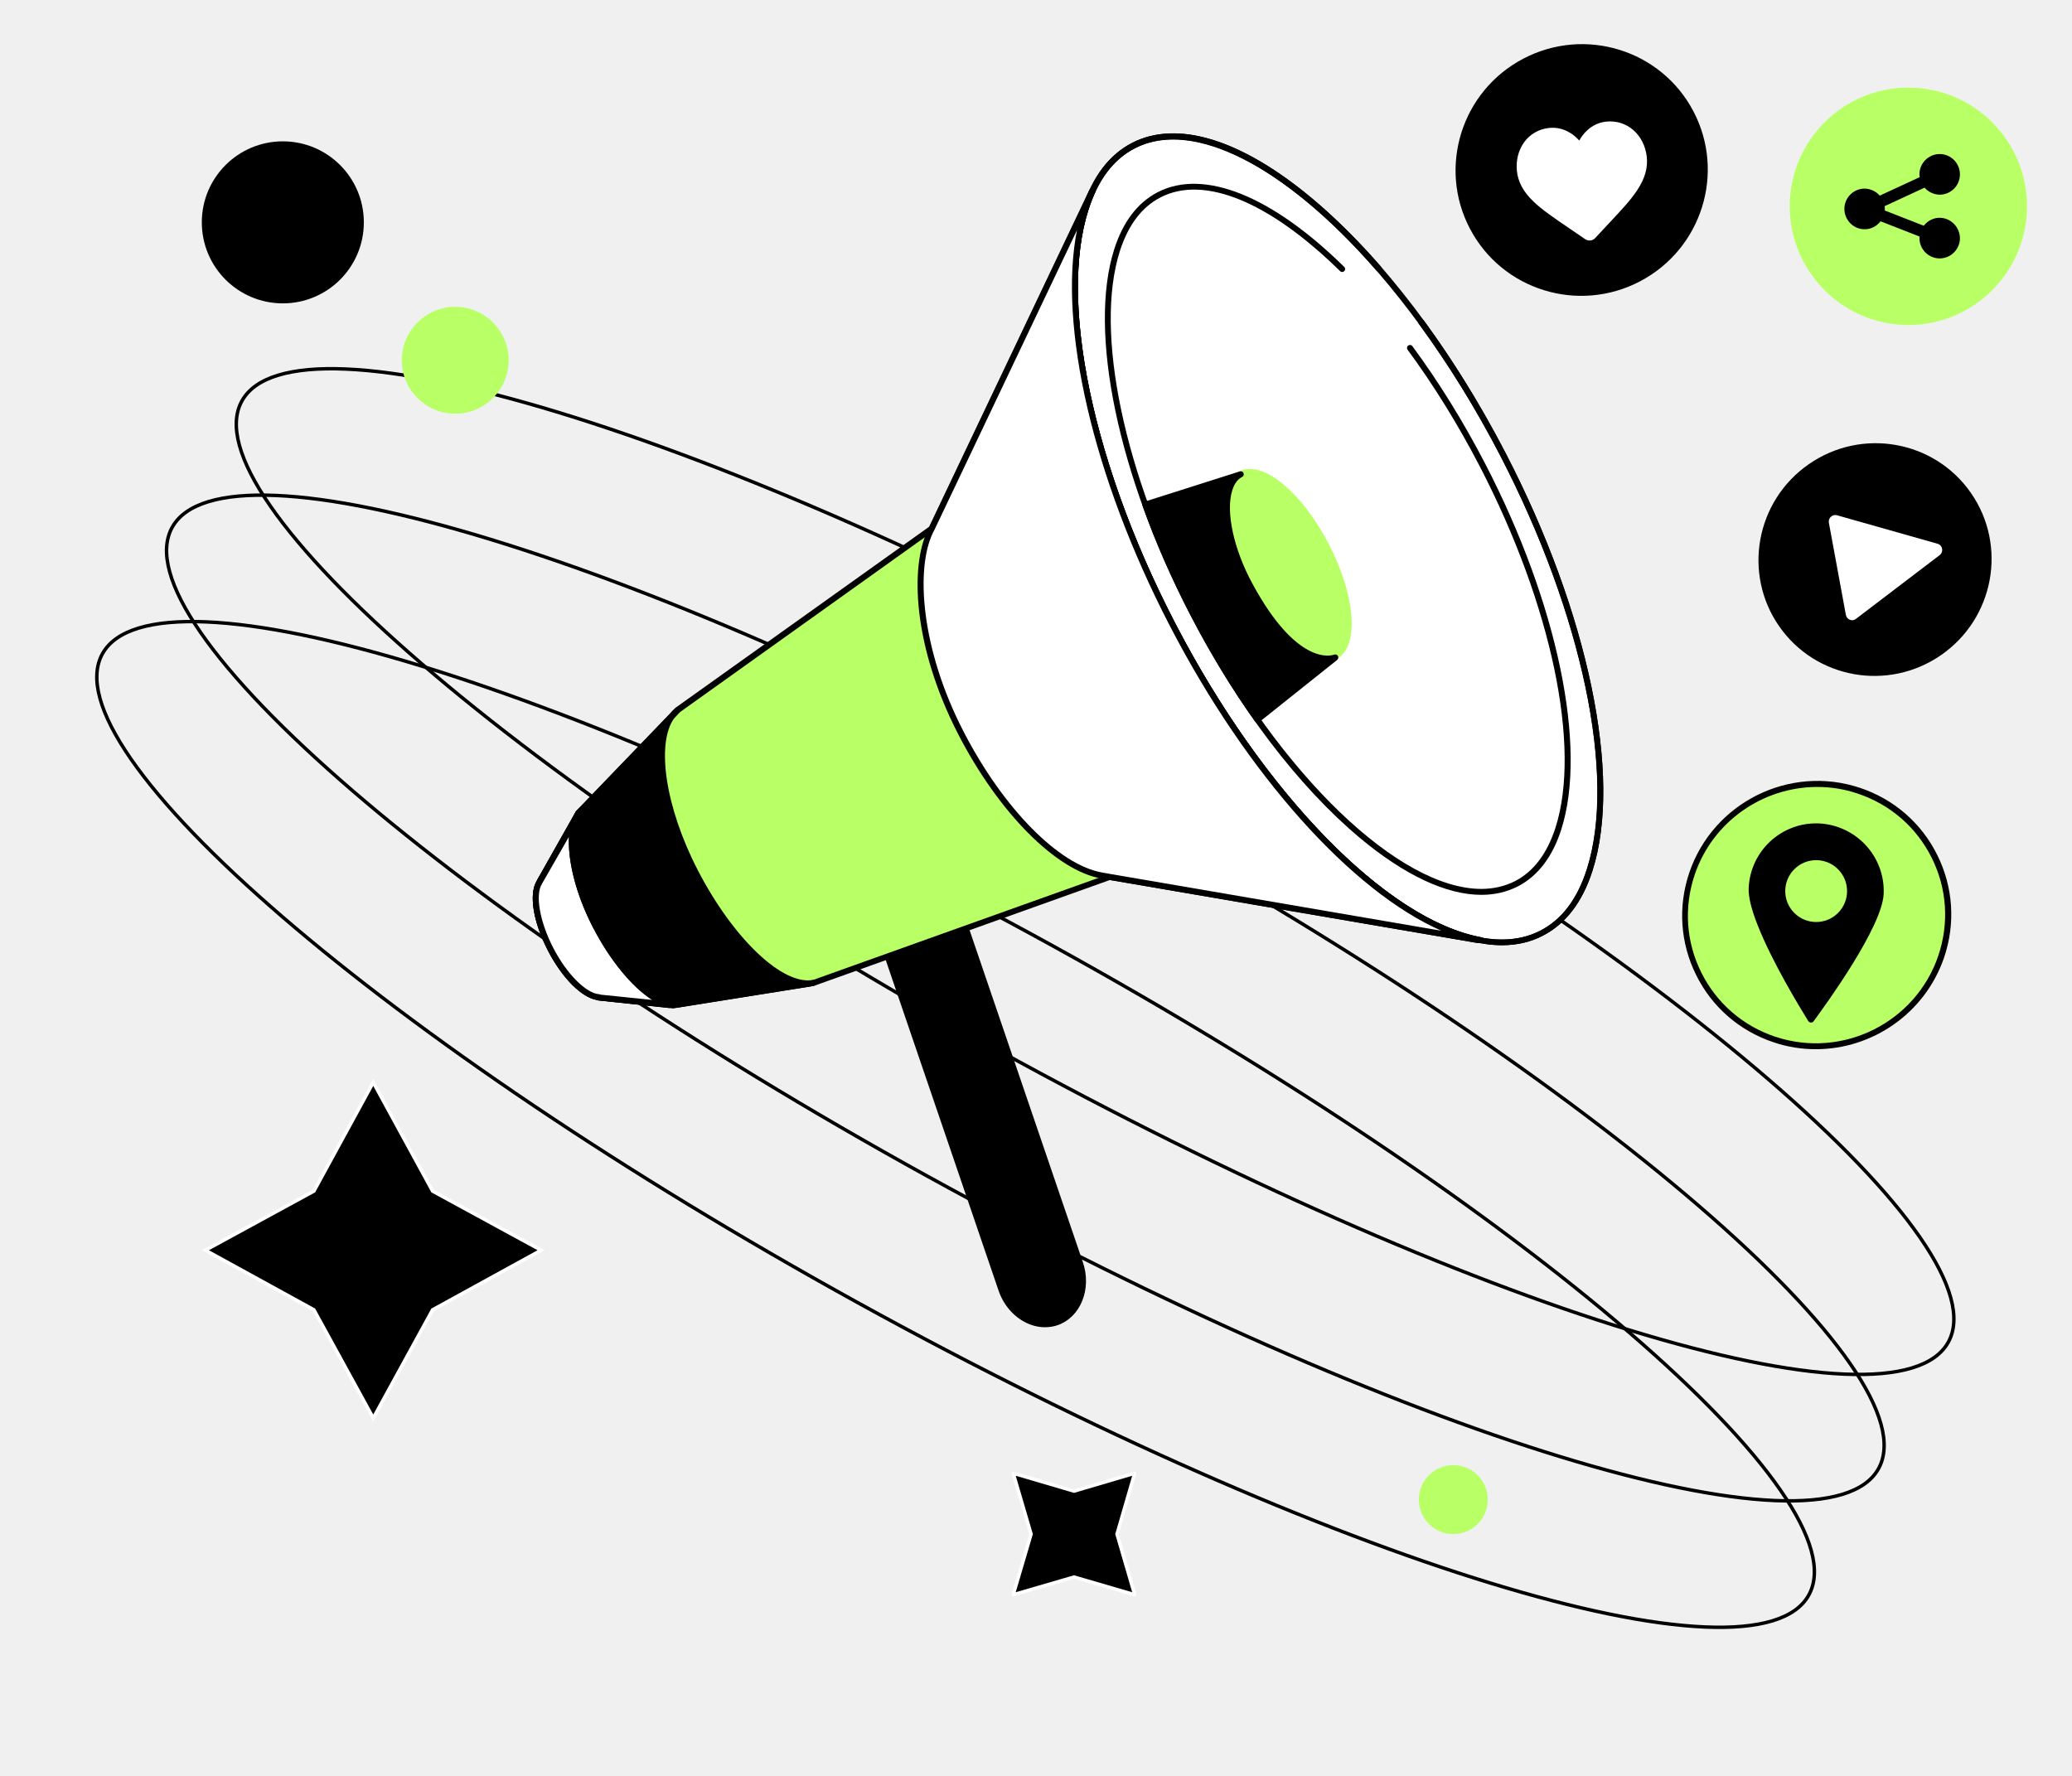
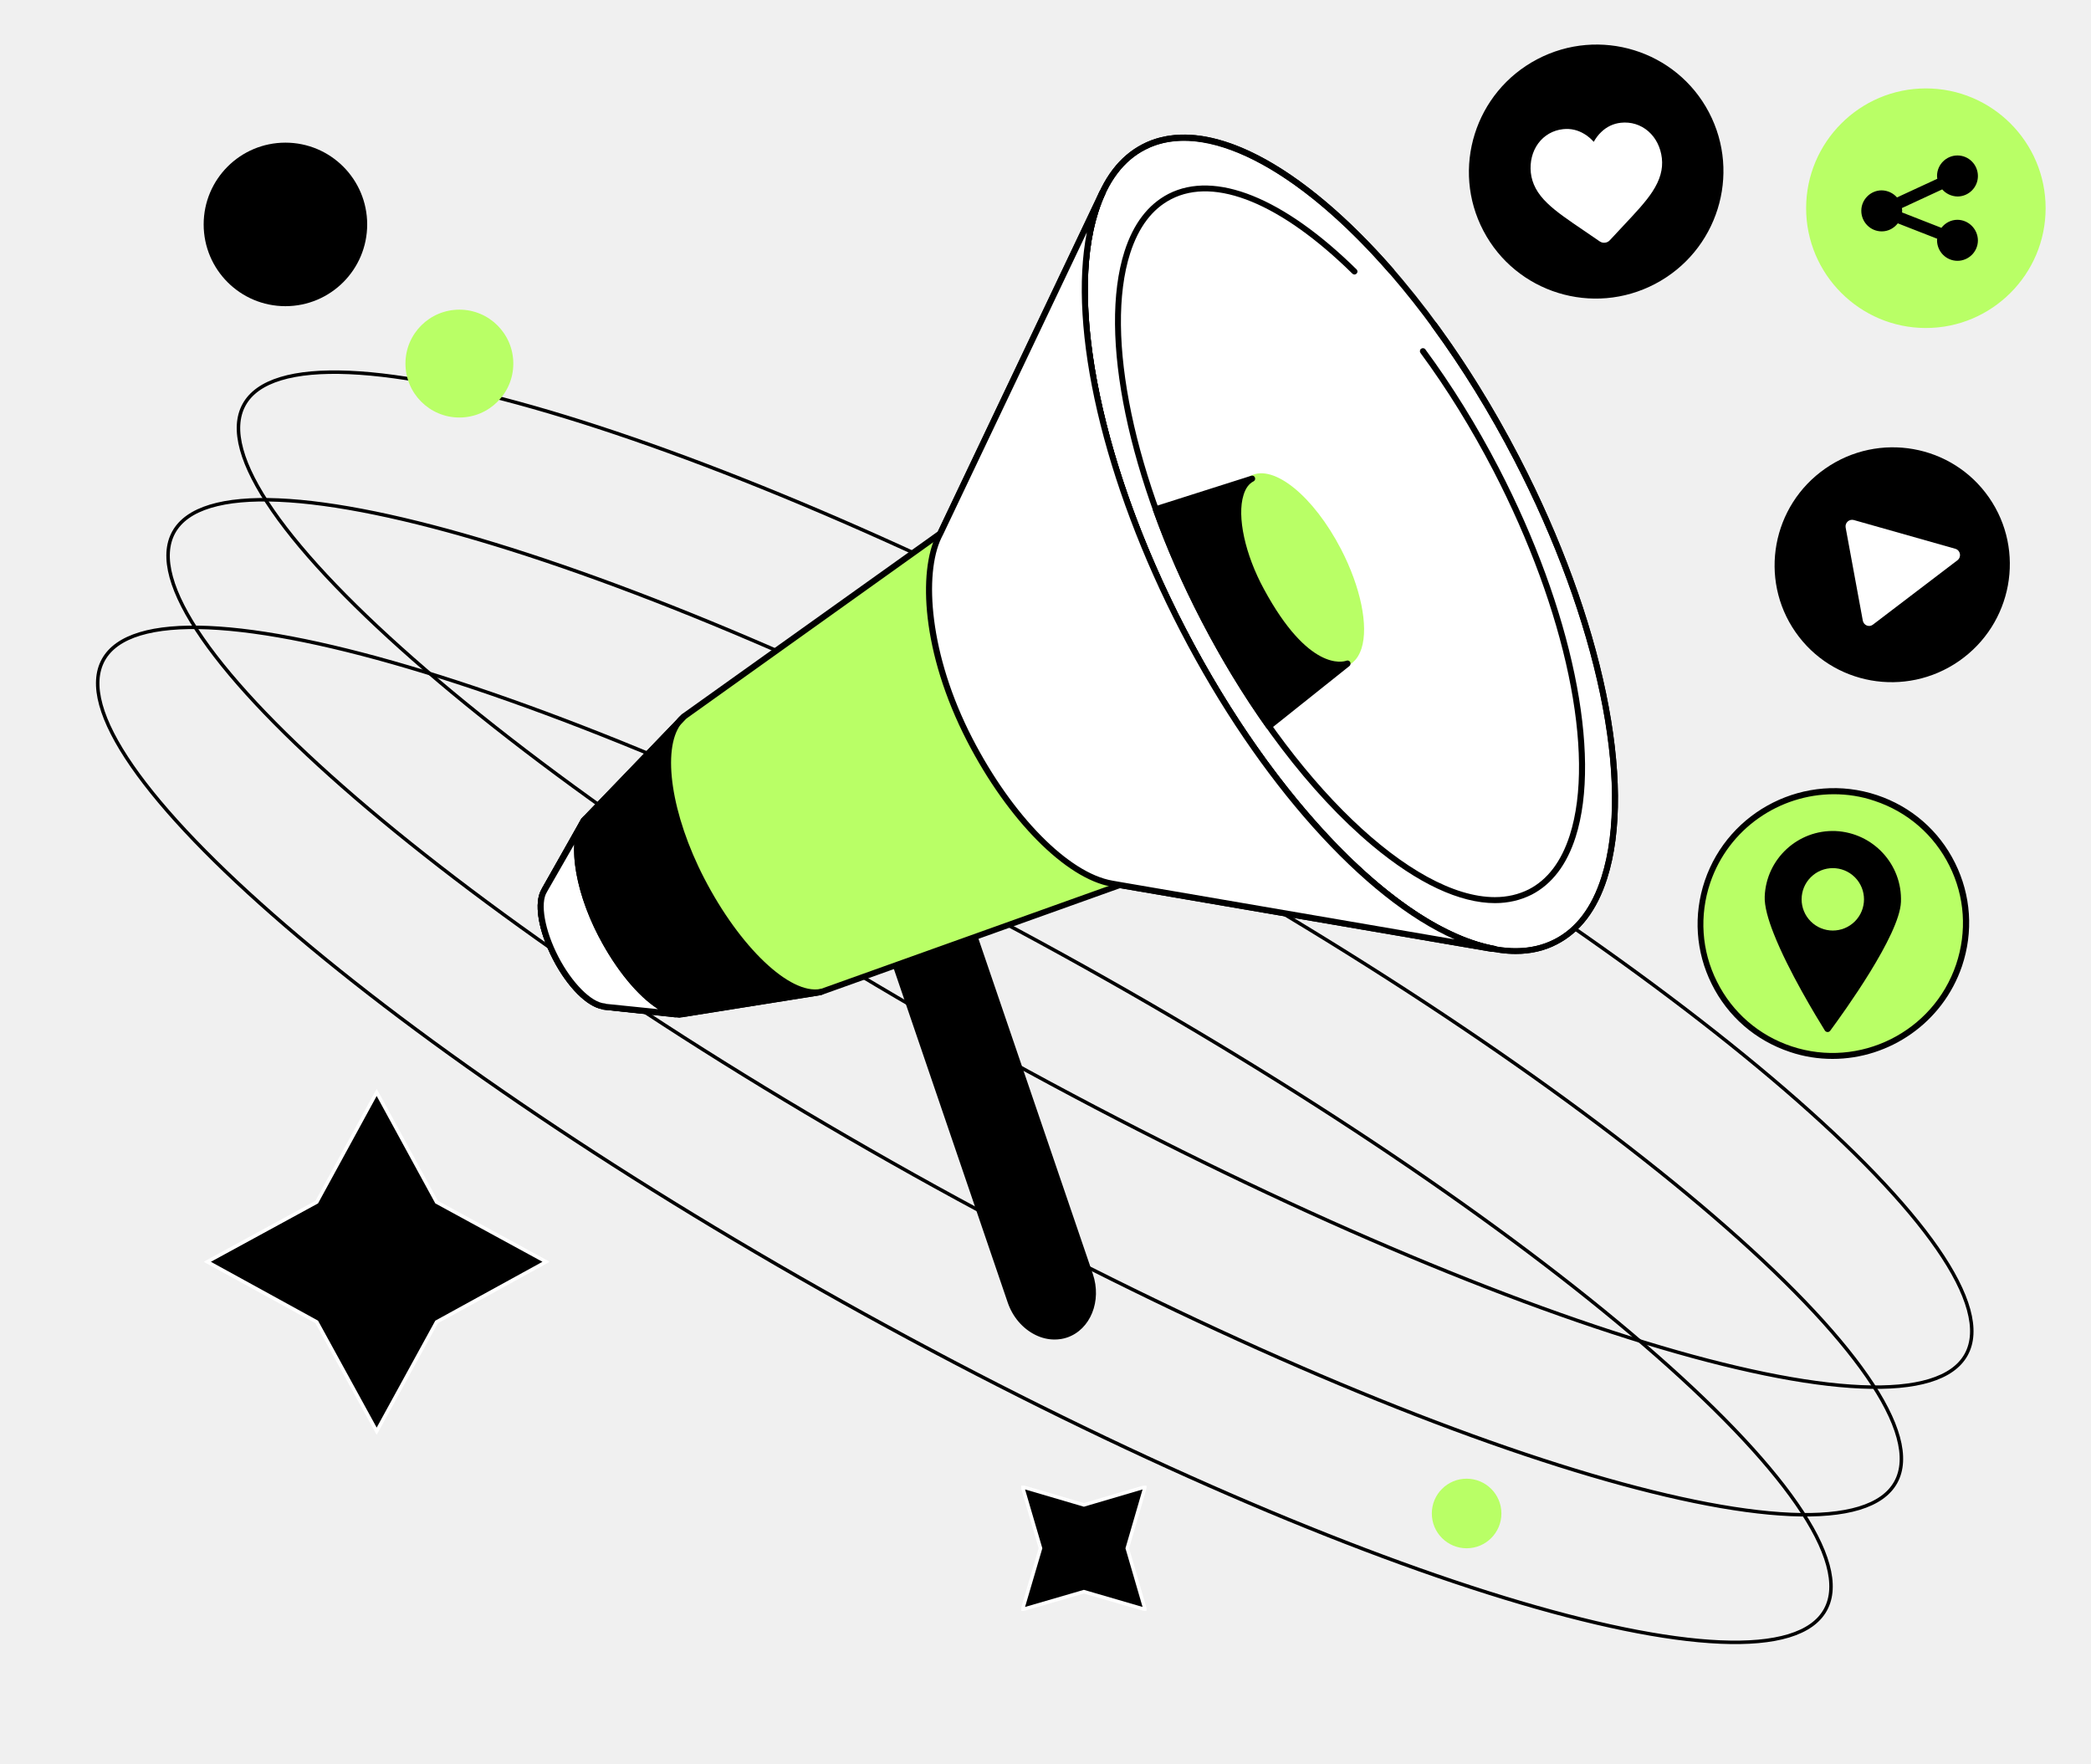
- <svg xmlns="http://www.w3.org/2000/svg" width="601" height="515" viewBox="0 0 601 515" fill="none">
-   <g clip-path="url(#clip0_332_1228)">
-     <path d="M311.536 432.535L329.137 427.349L324.001 445L329.137 462.601L311.536 457.465L293.885 462.601L299.07 445L293.885 427.349L311.536 432.535Z" fill="black" stroke="white" stroke-miterlimit="10" />
+ <svg xmlns="http://www.w3.org/2000/svg" width="601" height="507" viewBox="0 0 601 507" fill="none">
+   <g id="front-page-illustration 1">
+     <g id="small-diamond">
+       <mask id="mask0_1_28" style="mask-type:luminance" maskUnits="userSpaceOnUse" x="293" y="427" width="37" height="36">
+         <g id="clip0_332_1228">
+           <path id="Vector" d="M329.537 427H293.537V463H329.537V427Z" fill="white" />
+         </g>
+       </mask>
+       <g mask="url(#mask0_1_28)">
+         <g id="Group">
+           <path id="Vector_2" d="M311.536 432.535L329.137 427.349L324.001 445L329.137 462.601L311.536 457.465L293.885 462.601L299.07 445L293.885 427.349L311.536 432.535Z" fill="black" stroke="white" stroke-miterlimit="10" />
+         </g>
+       </g>
+     </g>
+     <g id="big-diamond">
+       <mask id="mask1_1_28" style="mask-type:luminance" maskUnits="userSpaceOnUse" x="58" y="313" width="100" height="100">
+         <g id="clip1_332_1228">
+           <path id="Vector_3" d="M157.994 362.728L108.266 313L58.538 362.728L108.266 412.456L157.994 362.728Z" fill="white" />
+         </g>
+       </mask>
+       <g mask="url(#mask1_1_28)">
+         <g id="Group_2">
+           <path id="Vector_4" d="M125.484 345.509L156.96 362.659L125.484 379.947L108.266 411.354L91.047 379.947L59.571 362.659L91.047 345.509L108.266 313.964L125.484 345.509Z" fill="black" stroke="white" stroke-miterlimit="10" />
+         </g>
+       </g>
+     </g>
+     <g id="rings">
+       <path id="Vector_5" d="M565.117 389.333C563.218 392.777 559.679 395.268 554.584 396.813C549.486 398.359 542.874 398.943 534.913 398.6C518.992 397.913 497.791 393.524 472.776 385.868C422.756 370.558 357.594 342.216 289.155 304.465C220.715 266.715 161.982 226.717 122.349 192.575C102.53 175.501 87.508 159.909 78.434 146.81C73.897 140.259 70.864 134.355 69.452 129.218C68.04 124.084 68.26 119.762 70.16 116.319C72.059 112.875 75.598 110.384 80.693 108.839C85.791 107.293 92.403 106.709 100.364 107.052C116.285 107.739 137.486 112.128 162.501 119.784C212.521 135.094 277.683 163.436 346.122 201.187C414.562 238.937 473.295 278.934 512.928 313.077C532.747 330.15 547.769 345.742 556.843 358.842C561.38 365.393 564.414 371.297 565.825 376.434C567.237 381.568 567.017 385.889 565.117 389.333Z" stroke="black" />
+       <path id="Vector_6" d="M544.887 426.007C542.987 429.451 539.449 431.942 534.354 433.487C529.256 435.033 522.644 435.617 514.683 435.273C498.762 434.587 477.56 430.198 452.546 422.542C402.526 407.232 337.364 378.89 268.924 341.139C200.485 303.388 141.752 263.391 102.119 229.249C82.299 212.175 67.277 196.583 58.204 183.483C53.666 176.933 50.633 171.029 49.221 165.892C47.81 160.758 48.03 156.436 49.929 152.992C51.829 149.549 55.367 147.057 60.462 145.512C65.56 143.967 72.172 143.383 80.134 143.726C96.054 144.413 117.256 148.802 142.27 156.458C192.291 171.767 257.452 200.11 325.892 237.86C394.331 275.611 453.064 315.608 492.697 349.75C512.517 366.824 527.539 382.416 536.612 395.516C541.15 402.067 544.183 407.971 545.595 413.107C547.006 418.241 546.786 422.563 544.887 426.007Z" stroke="black" />
+       <path id="Vector_7" d="M524.658 462.681C522.759 466.125 519.22 468.616 514.125 470.161C509.027 471.707 502.415 472.291 494.454 471.948C478.533 471.261 457.332 466.872 432.317 459.216C382.297 443.906 317.135 415.564 248.696 377.813C180.256 340.063 121.523 300.066 81.891 265.923C62.071 248.85 47.049 233.258 37.975 220.158C33.438 213.607 30.404 207.703 28.993 202.566C27.581 197.432 27.801 193.111 29.701 189.667C31.6 186.223 35.139 183.732 40.234 182.187C45.332 180.641 51.944 180.057 59.905 180.4C75.826 181.087 97.027 185.476 122.042 193.132C172.062 208.442 237.224 236.784 305.663 274.535C374.103 312.285 432.836 352.283 472.469 386.425C492.288 403.499 507.31 419.091 516.384 432.19C520.921 438.741 523.955 444.645 525.366 449.782C526.778 454.916 526.558 459.237 524.658 462.681Z" stroke="black" />
+     </g>
+     <path id="big-green-ball" d="M132.037 120C140.597 120 147.537 113.06 147.537 104.5C147.537 95.94 140.597 89 132.037 89C123.477 89 116.537 95.94 116.537 104.5C116.537 113.06 123.477 120 132.037 120Z" fill="#B9FF66" />
+     <path id="small-green-ball" d="M421.537 445C427.06 445 431.537 440.523 431.537 435C431.537 429.477 427.06 425 421.537 425C416.014 425 411.537 429.477 411.537 435C411.537 440.523 416.014 445 421.537 445Z" fill="#B9FF66" />
+     <path id="black-ball" d="M82.037 88C95.016 88 105.537 77.479 105.537 64.5C105.537 51.521 95.016 41 82.037 41C69.058 41 58.537 51.521 58.537 64.5C58.537 77.479 69.058 88 82.037 88Z" fill="black" />
+     <g id="megaphone">
+       <path id="Vector_8" d="M306.509 383.59C300.205 385.744 293.001 381.475 290.495 374.071L251.496 259.81L274.284 252.015L313.322 366.433C315.828 373.758 312.774 381.436 306.509 383.59Z" fill="black" />
+       <path id="Vector_9" d="M303.102 385C301.262 385 299.383 384.569 297.581 383.668C293.94 381.866 291.042 378.498 289.633 374.345L250.634 260.084C250.478 259.653 250.713 259.144 251.182 258.987L273.971 251.192C274.206 251.113 274.441 251.113 274.636 251.231C274.832 251.348 274.989 251.505 275.067 251.74L314.105 366.159C316.728 373.914 313.439 382.101 306.744 384.412C305.608 384.804 304.355 385 303.102 385ZM252.592 260.358L291.317 373.797C292.57 377.518 295.154 380.574 298.364 382.14C300.949 383.394 303.729 383.629 306.235 382.767C312.03 380.769 314.849 373.562 312.5 366.707L273.736 253.111L252.592 260.358Z" fill="black" />
+       <path id="Vector_10" d="M270.251 153.382L196.521 205.988L167.821 235.798L156.544 255.736L156.505 255.892C154.273 259.339 155.565 267.291 159.755 275.399C163.866 283.39 169.661 288.953 173.733 289.266L173.616 289.344L195.268 291.695L235.794 285.231L321.818 254.443L428.751 272.775L429.495 272.814C402.635 267.8 366.377 231.88 340.025 181.076C313.713 130.31 305.334 80.132 316.885 55.376H316.845L270.838 152.128L270.251 153.382Z" fill="#B9FF66" />
+       <path id="Vector_11" d="M447.266 270.603C473.694 256.873 468.583 194.629 435.852 131.577C403.121 68.525 355.163 28.541 328.736 42.271C302.308 56.001 307.419 118.245 340.15 181.297C372.881 244.349 420.839 284.333 447.266 270.603Z" fill="white" />
+       <path id="Vector_12" d="M435.643 274.185C424.131 274.185 410.27 267.761 395.352 255.266C375.031 238.266 355.101 212.06 339.243 181.428C315.241 135.05 305.334 87.496 314.027 60.273C316.924 51.185 321.78 44.839 328.397 41.431C341.553 34.694 360.073 40.413 380.591 57.57C400.912 74.57 420.842 100.775 436.7 131.407C460.742 177.786 470.648 225.339 461.916 252.563C459.019 261.651 454.163 267.996 447.546 271.404C443.983 273.284 439.989 274.185 435.643 274.185ZM340.378 40.413C336.345 40.413 332.586 41.236 329.219 42.998C322.993 46.171 318.451 52.203 315.711 60.86C307.136 87.692 317.003 134.737 340.809 180.723C373.23 243.279 420.764 283.312 446.802 269.955C453.028 266.782 457.57 260.75 460.311 252.093C468.886 225.261 459.019 178.216 435.212 132.23C406.981 77.782 367.356 40.413 340.378 40.413Z" fill="black" />
+       <path id="Vector_13" d="M435.643 274.185C424.131 274.185 410.27 267.761 395.352 255.266C375.031 238.265 355.101 212.06 339.243 181.428C315.241 135.05 305.334 87.496 314.027 60.273C316.924 51.185 321.78 44.839 328.397 41.431C337.207 36.887 348.718 38.023 361.679 44.682C374.091 51.067 387.521 62.388 400.599 77.39C400.912 77.743 400.873 78.291 400.521 78.605C400.168 78.918 399.62 78.879 399.307 78.526C372.76 48.051 345.899 34.42 329.219 42.998C322.993 46.171 318.451 52.203 315.711 60.86C307.136 87.692 317.003 134.737 340.809 180.723C369.001 235.132 408.665 272.54 435.604 272.54C439.637 272.54 443.396 271.717 446.763 269.955C452.989 266.782 457.531 260.75 460.272 252.093C468.847 225.261 458.98 178.216 435.173 132.23C428.086 118.52 420.098 105.632 411.523 93.92C411.249 93.529 411.328 92.98 411.719 92.706C412.111 92.432 412.659 92.51 412.933 92.902C421.586 104.692 429.574 117.658 436.739 131.446C460.742 177.785 470.648 225.339 461.916 252.563C459.019 261.65 454.163 267.996 447.546 271.404C443.983 273.284 439.989 274.185 435.643 274.185Z" fill="black" />
+       <path id="Vector_14" d="M387.303 190.339C393.426 187.158 392.248 172.751 384.673 158.159C377.098 143.567 365.995 134.316 359.872 137.497C353.75 140.678 354.928 155.085 362.503 169.677C370.077 184.269 381.181 193.52 387.303 190.339Z" fill="#B9FF66" />
+       <path id="Vector_15" d="M384.624 191.848C377.889 191.848 368.492 183.152 361.718 170.03C356.08 159.14 353.77 147.937 355.845 141.474C356.589 139.202 357.803 137.596 359.486 136.734C366.143 133.326 377.537 142.61 385.446 157.847C391.085 168.737 393.395 179.94 391.32 186.403C390.576 188.675 389.362 190.281 387.678 191.143C386.738 191.613 385.72 191.848 384.624 191.848ZM362.54 137.714C361.718 137.714 360.935 137.87 360.269 138.223C358.977 138.889 358.038 140.142 357.45 141.983C355.532 148.016 357.764 158.748 363.206 169.246C370.411 183.152 381.257 192.514 386.856 189.615C388.148 188.949 389.088 187.696 389.675 185.855C391.594 179.783 389.323 169.09 383.919 158.592C377.576 146.41 368.492 137.714 362.54 137.714Z" fill="#B9FF66" />
+       <path id="Vector_16" d="M429.692 259.574C419.59 259.574 407.452 253.934 394.374 243.005C376.597 228.12 359.134 205.166 345.273 178.373C324.247 137.792 315.593 96.153 323.19 72.298C325.735 64.307 330.003 58.745 335.837 55.728C349.228 48.874 368.923 56.786 389.91 77.429C390.262 77.782 390.262 78.291 389.91 78.644C389.558 78.996 389.049 78.996 388.696 78.644C368.257 58.549 349.267 50.715 336.62 57.256C331.216 60.037 327.262 65.247 324.834 72.807C317.355 96.231 325.97 137.361 346.8 177.589C371.429 225.182 406.081 257.851 429.653 257.851C433.177 257.851 436.426 257.107 439.402 255.618C444.806 252.837 448.76 247.627 451.188 240.067C458.667 216.643 450.052 175.513 429.222 135.285C422.918 123.142 415.87 111.743 408.274 101.441C408 101.049 408.078 100.501 408.47 100.227C408.861 99.953 409.409 100.031 409.683 100.423C417.358 110.842 424.445 122.28 430.788 134.501C451.814 175.082 460.468 216.721 452.872 240.576C450.327 248.567 446.059 254.13 440.225 257.146C437.014 258.752 433.49 259.574 429.692 259.574Z" fill="black" />
+       <path id="Vector_17" d="M195.308 292.517C195.269 292.517 195.23 292.517 195.23 292.517L173.577 290.167C173.46 290.167 173.342 290.128 173.225 290.05C168.761 289.344 163.123 283.704 159.011 275.791C154.626 267.448 153.334 259.3 155.722 255.462L155.762 255.344L167.038 235.367C167.077 235.289 167.117 235.249 167.156 235.21L195.857 205.401C195.896 205.362 195.935 205.323 195.974 205.284L269.508 152.794L316.024 54.984C316.141 54.789 316.298 54.632 316.533 54.554C316.768 54.475 317.003 54.475 317.199 54.593C317.629 54.789 317.825 55.298 317.629 55.729C305.844 80.994 315.163 131.211 340.77 180.645C366.417 230.157 402.165 266.821 429.692 271.874C430.122 271.953 430.436 272.344 430.396 272.814C430.357 273.245 429.966 273.559 429.535 273.598L428.791 273.559C428.752 273.559 428.713 273.559 428.674 273.559L321.936 255.266L236.108 285.976C236.069 285.976 235.991 286.015 235.951 286.015L195.426 292.478C195.387 292.517 195.348 292.517 195.308 292.517ZM174.204 288.522L195.308 290.794L235.638 284.331L321.623 253.581C321.78 253.542 321.897 253.503 322.054 253.542L418.141 269.994C392.181 258.595 361.836 224.947 339.321 181.468C316.964 138.301 306.979 94.469 312.461 66.775L271.035 153.735C270.956 153.852 270.878 153.97 270.761 154.048L197.11 206.655L168.526 236.307L157.249 256.284C157.249 256.323 157.21 256.363 157.21 256.363C155.174 259.535 156.545 267.37 160.499 275.008C164.376 282.49 169.975 288.13 173.812 288.404C173.969 288.404 174.086 288.444 174.204 288.522Z" fill="black" />
+       <path id="Vector_18" d="M270.367 153.069L316.845 55.337H316.884C305.333 80.093 313.751 130.271 340.025 181.037C366.376 231.881 402.634 267.8 429.573 272.736L428.829 272.697L322.052 254.404L319.586 253.973C307.173 251.779 290.611 235.641 278.747 212.608C266.569 188.988 264.416 165.447 269.819 154.244L270.367 153.069Z" fill="white" />
+       <path id="Vector_19" d="M429.573 273.598L428.79 273.558C428.751 273.558 428.711 273.558 428.672 273.558L321.896 255.266L319.429 254.835C306.312 252.524 289.671 235.719 277.964 213.039C264.69 187.265 264.025 164.311 269.036 153.891L269.624 152.716L316.101 55.024C316.218 54.828 316.375 54.671 316.61 54.593C316.845 54.514 317.08 54.514 317.276 54.632C317.706 54.828 317.902 55.337 317.706 55.768C305.921 81.033 315.24 131.25 340.847 180.684C366.494 230.196 402.243 266.86 429.769 271.913C430.199 271.992 430.513 272.383 430.473 272.853C430.356 273.245 430.004 273.598 429.573 273.598ZM312.381 66.775L271.151 153.46L270.563 154.635C265.591 164.977 267.04 188.087 279.491 212.217C290.963 234.466 307.134 250.918 319.742 253.111L322.209 253.542L418.1 269.994C392.14 258.595 361.795 224.947 339.281 181.467C316.923 138.301 306.939 94.469 312.381 66.775Z" fill="black" />
+       <path id="Vector_20" d="M194.133 292.4C194.094 292.4 194.055 292.4 194.055 292.4L173.538 290.206C173.42 290.206 173.303 290.167 173.185 290.089C168.721 289.384 163.083 283.743 158.972 275.831C154.626 267.448 153.333 259.3 155.722 255.462L155.761 255.344L167.038 235.367C167.273 234.936 167.782 234.819 168.212 235.054C168.643 235.289 168.761 235.798 168.526 236.229L157.249 256.284C157.249 256.323 157.21 256.363 157.21 256.363C155.174 259.535 156.544 267.37 160.499 275.008C164.375 282.49 169.974 288.13 173.812 288.404C173.929 288.404 174.086 288.444 174.164 288.522L194.212 290.676C194.681 290.716 195.034 291.146 194.955 291.616C194.916 292.047 194.564 292.4 194.133 292.4Z" fill="black" />
+       <path id="Vector_21" d="M195.503 291.538C188.847 291.068 179.528 281.628 172.754 268.584C165.589 254.756 163.905 240.459 168.29 235.367L156.583 255.736L156.505 255.892C154.273 259.339 155.565 267.291 159.755 275.399C163.866 283.39 169.661 288.953 173.733 289.266L173.616 289.344L195.503 291.538Z" fill="white" />
+       <path id="Vector_22" d="M195.504 292.4C195.464 292.4 195.464 292.4 195.425 292.4C195.269 292.4 195.073 292.36 194.916 292.36L173.538 290.206C173.42 290.206 173.303 290.167 173.185 290.088C168.721 289.383 163.083 283.743 158.972 275.83C154.626 267.448 153.333 259.3 155.722 255.461L155.761 255.344L166.059 237.404C166.45 236.385 166.959 235.484 167.586 234.74C167.86 234.387 168.369 234.348 168.721 234.583C169.074 234.857 169.191 235.327 168.956 235.719L167.508 238.187C165.197 244.415 167.468 256.636 173.42 268.074C179.881 280.57 188.691 289.697 194.995 290.519L195.464 290.559C195.934 290.598 196.287 291.029 196.248 291.499C196.287 292.047 195.934 292.4 195.504 292.4ZM174.164 288.522L189.121 290.049C183.366 286.367 177.022 278.768 171.971 268.975C167.077 259.535 164.649 249.742 165.041 242.692L157.249 256.284C157.249 256.323 157.21 256.362 157.21 256.362C155.174 259.535 156.544 267.369 160.499 275.008C164.375 282.489 169.974 288.13 173.812 288.404C173.929 288.404 174.086 288.443 174.164 288.522Z" fill="black" />
+       <path id="Vector_23" d="M234.345 285.388L236.068 285.035C226.749 286.994 212.026 272.892 201.65 252.876C191.039 232.429 189.042 212.021 196.56 205.988L195.581 206.968L168.368 235.249C163.905 240.263 165.549 254.639 172.754 268.544C179.684 281.941 189.512 291.499 196.208 291.459L234.345 285.388Z" fill="black" />
+       <path id="Vector_24" d="M196.169 292.36C189.043 292.36 179.137 282.764 171.971 268.975C164.689 254.874 162.848 240.146 167.704 234.701L194.407 206.968C194.877 206.341 195.425 205.793 196.013 205.323C196.365 205.048 196.874 205.088 197.187 205.401C197.501 205.753 197.501 206.263 197.187 206.576L195.66 208.182C190.218 215.468 192.92 234.113 202.434 252.484C212.693 272.305 227.024 285.897 235.795 284.252L235.912 284.213C236.382 284.135 236.813 284.409 236.93 284.879C237.008 285.349 236.734 285.78 236.264 285.897C236.225 285.897 236.186 285.897 236.147 285.936L234.542 286.25H234.502L196.365 292.321C196.287 292.321 196.209 292.36 196.169 292.36ZM192.136 211.825L168.996 235.876C164.689 240.733 166.646 254.913 173.538 268.192C180.272 281.197 189.787 290.598 196.169 290.637L229.843 285.27C220.759 282.058 209.561 269.955 200.907 253.307C192.685 237.443 189.513 221.304 192.136 211.825Z" fill="black" />
+       <path id="Vector_25" d="M359.878 137.479C353.731 140.612 354.631 155.145 362.462 169.638C375.579 193.885 386.034 191.025 387.248 190.594C387.287 190.594 387.287 190.634 387.248 190.634L364.733 208.77C358.116 199.486 351.812 189.145 346.017 177.981C340.496 167.288 335.837 156.633 332.156 146.292L359.878 137.479Z" fill="black" />
+       <path id="Vector_26" d="M364.733 209.631C364.694 209.631 364.655 209.631 364.616 209.631C364.381 209.592 364.185 209.475 364.028 209.279C357.255 199.76 350.951 189.341 345.273 178.412C339.83 167.914 335.132 157.221 331.373 146.645C331.295 146.41 331.295 146.174 331.412 145.979C331.53 145.783 331.686 145.626 331.921 145.548L359.643 136.734C360.074 136.617 360.544 136.813 360.7 137.243C360.857 137.674 360.7 138.144 360.309 138.34C358.977 139.006 357.998 140.338 357.411 142.297C355.493 148.446 357.842 159.336 363.284 169.325C376.088 192.984 385.955 190.281 387.013 189.889C387.404 189.733 387.874 189.928 388.07 190.281C388.266 190.634 388.187 191.143 387.874 191.417L365.281 209.436C365.125 209.553 364.929 209.631 364.733 209.631ZM333.292 146.84C337.011 157.064 341.553 167.405 346.8 177.59C352.282 188.166 358.39 198.233 364.929 207.516L384.467 191.77C380.004 191.574 371.585 188.244 361.718 170.03C356.002 159.493 353.652 148.368 355.727 141.67C356.002 140.808 356.315 140.064 356.706 139.359L333.292 146.84Z" fill="black" />
+     </g>
+     <g id="heart-icon">
+       <path id="Vector_27" d="M475.723 81.597C493.623 72.194 500.547 50.116 491.187 32.285C481.827 14.454 459.729 7.623 441.829 17.027C423.929 26.43 417.006 48.508 426.365 66.339C435.725 84.17 457.823 91.001 475.723 81.597Z" fill="black" />
+       <path id="Vector_28" d="M442.104 41.235C443.827 38.885 446.372 37.436 449.27 37.122C451.462 36.887 453.498 37.357 455.417 38.532C456.396 39.12 457.257 39.864 458.08 40.765C458.667 39.708 459.372 38.767 460.194 37.984C461.799 36.417 463.718 35.516 465.872 35.281C468.769 34.968 471.588 35.83 473.781 37.749C475.934 39.629 477.305 42.371 477.657 45.466C478.01 48.639 477.148 51.694 474.956 55.063C472.998 58.079 470.022 61.212 466.576 64.894C465.402 66.148 464.07 67.558 462.7 69.047C462.348 69.438 461.839 69.713 461.29 69.752C460.742 69.83 460.233 69.673 459.763 69.36C458.08 68.185 456.474 67.088 455.065 66.148C450.914 63.328 447.312 60.899 444.728 58.392C441.83 55.611 440.342 52.791 439.99 49.618C439.677 46.523 440.421 43.546 442.104 41.235Z" fill="white" />
+     </g>
+     <g id="share-icon">
+       <path id="Vector_29" d="M553.539 94.273C534.587 94.273 519.121 78.84 519.121 59.842C519.121 40.883 534.548 25.411 553.539 25.411C572.529 25.411 587.956 40.844 587.956 59.842C587.956 78.801 572.529 94.273 553.539 94.273ZM553.539 27.134C535.527 27.134 520.844 41.784 520.844 59.842C520.844 77.861 535.488 92.55 553.539 92.55C571.55 92.55 586.233 77.9 586.233 59.842C586.233 41.823 571.589 27.134 553.539 27.134Z" fill="#B9FF66" />
+       <path id="Vector_30" d="M577.272 83.593C590.377 70.483 590.377 49.228 577.272 36.118C564.168 23.009 542.922 23.009 529.817 36.118C516.713 49.228 516.713 70.483 529.817 83.593C542.922 96.702 564.168 96.702 577.272 83.593Z" fill="#B9FF66" />
+       <path id="Vector_31" d="M562.622 63.171C560.743 63.171 559.098 64.072 558.002 65.482L546.686 61.056C546.686 60.899 546.725 60.782 546.725 60.625C546.725 60.351 546.686 60.077 546.647 59.803L558.237 54.436C559.294 55.651 560.86 56.434 562.622 56.473C565.833 56.473 568.495 53.849 568.495 50.597C568.495 47.346 565.872 44.683 562.622 44.683C559.411 44.683 556.749 47.307 556.749 50.558C556.749 50.833 556.788 51.107 556.827 51.381L545.237 56.747C544.18 55.533 542.614 54.75 540.852 54.71C537.641 54.71 534.979 57.335 534.979 60.586C534.979 63.837 537.602 66.501 540.852 66.501C542.731 66.501 544.376 65.6 545.472 64.19L556.788 68.616C556.788 68.773 556.749 68.89 556.749 69.047C556.749 72.298 559.372 74.962 562.622 74.962C565.833 74.962 568.495 72.337 568.495 69.086C568.456 65.835 565.833 63.211 562.622 63.171Z" fill="black" />
+     </g>
+     <g id="play-icon">
+       <path id="Vector_32" d="M563.067 189.993C578.433 179.322 582.294 158.283 571.69 142.999C561.085 127.715 540.032 123.975 524.665 134.645C509.299 145.315 505.438 166.355 516.042 181.639C526.647 196.923 547.7 200.663 563.067 189.993Z" fill="black" />
+       <path id="Vector_33" d="M535.411 178.373L530.478 151.619C530.243 150.248 531.496 149.112 532.827 149.465L561.998 157.73C563.486 158.161 563.838 160.08 562.624 161.02L538.348 179.509C537.291 180.371 535.685 179.783 535.411 178.373Z" fill="white" />
+     </g>
+     <g id="location-icon">
+       <path id="Vector_34" d="M543.535 299.582C562.512 290.34 570.452 267.553 561.271 248.686C552.09 229.819 529.264 222.016 510.287 231.258C491.311 240.499 483.371 263.286 492.552 282.153C501.733 301.02 524.559 308.823 543.535 299.582Z" fill="#B9FF66" />
+       <path id="Vector_35" d="M526.718 304.347C522.646 304.347 518.495 303.72 514.462 302.349C504.595 299.059 496.607 292.165 491.987 282.842C487.367 273.559 486.662 263.022 489.99 253.151C496.881 232.821 519.043 221.735 539.443 228.512C549.31 231.802 557.298 238.696 561.918 248.019C566.539 257.303 567.243 267.84 563.915 277.711C558.355 294.006 543.045 304.347 526.718 304.347ZM527.109 228.277C511.486 228.277 496.842 238.148 491.556 253.738C488.385 263.178 489.05 273.245 493.475 282.098C497.899 290.99 505.535 297.61 514.971 300.743C534.47 307.206 555.653 296.63 562.232 277.202C565.403 267.761 564.737 257.694 560.313 248.842C555.888 239.95 548.253 233.33 538.817 230.196C534.94 228.865 530.986 228.277 527.109 228.277Z" fill="black" />
+       <path id="Vector_36" d="M546.375 259.261C545.983 268.78 529.891 291.029 526.053 296.239C525.662 296.787 524.84 296.748 524.487 296.16C522.06 292.243 514.033 279.082 509.843 268.427C508.16 264.197 507.102 260.358 507.22 257.655C507.651 246.844 516.774 238.422 527.581 238.853C538.387 239.362 546.806 248.45 546.375 259.261Z" fill="black" />
+       <path id="Vector_37" d="M533.13 264.827C536.632 261.324 536.632 255.644 533.13 252.141C529.628 248.638 523.951 248.638 520.45 252.141C516.948 255.644 516.948 261.324 520.45 264.827C523.951 268.33 529.628 268.33 533.13 264.827Z" fill="#B9FF66" />
+     </g>
  </g>
-   <g clip-path="url(#clip1_332_1228)">
-     <path d="M125.484 345.509L156.96 362.659L125.484 379.947L108.266 411.354L91.047 379.947L59.571 362.659L91.047 345.509L108.266 313.964L125.484 345.509Z" fill="black" stroke="white" stroke-miterlimit="10" />
-   </g>
-   <path d="M565.117 389.333C563.218 392.777 559.679 395.268 554.584 396.813C549.486 398.359 542.874 398.943 534.913 398.6C518.992 397.913 497.791 393.524 472.776 385.868C422.756 370.558 357.594 342.216 289.155 304.465C220.715 266.715 161.982 226.717 122.349 192.575C102.53 175.501 87.508 159.909 78.434 146.81C73.897 140.259 70.864 134.355 69.452 129.218C68.04 124.084 68.26 119.762 70.16 116.319C72.059 112.875 75.598 110.384 80.693 108.839C85.791 107.293 92.403 106.709 100.364 107.052C116.285 107.739 137.486 112.128 162.501 119.784C212.521 135.094 277.683 163.436 346.122 201.187C414.562 238.937 473.295 278.934 512.928 313.077C532.747 330.15 547.769 345.742 556.843 358.842C561.38 365.393 564.414 371.297 565.825 376.434C567.237 381.568 567.017 385.889 565.117 389.333Z" stroke="black" />
-   <path d="M544.887 426.007C542.987 429.451 539.449 431.942 534.354 433.487C529.256 435.033 522.644 435.617 514.683 435.273C498.762 434.587 477.56 430.198 452.546 422.542C402.526 407.232 337.364 378.89 268.924 341.139C200.485 303.388 141.752 263.391 102.119 229.249C82.299 212.175 67.277 196.583 58.204 183.483C53.666 176.933 50.633 171.029 49.221 165.892C47.81 160.758 48.03 156.436 49.929 152.992C51.829 149.549 55.367 147.057 60.462 145.512C65.56 143.967 72.172 143.383 80.134 143.726C96.054 144.413 117.256 148.802 142.27 156.458C192.291 171.767 257.452 200.11 325.892 237.86C394.331 275.611 453.064 315.608 492.697 349.75C512.517 366.824 527.539 382.416 536.612 395.516C541.15 402.067 544.183 407.971 545.595 413.107C547.006 418.241 546.786 422.563 544.887 426.007Z" stroke="black" />
-   <path d="M524.658 462.681C522.759 466.125 519.22 468.616 514.125 470.161C509.027 471.707 502.415 472.291 494.454 471.948C478.533 471.261 457.332 466.872 432.317 459.216C382.297 443.906 317.135 415.564 248.696 377.813C180.256 340.063 121.523 300.066 81.891 265.923C62.071 248.85 47.049 233.258 37.975 220.158C33.438 213.607 30.404 207.703 28.993 202.566C27.581 197.432 27.801 193.111 29.701 189.667C31.6 186.223 35.139 183.732 40.234 182.187C45.332 180.641 51.944 180.057 59.905 180.4C75.826 181.087 97.027 185.476 122.042 193.132C172.062 208.442 237.224 236.784 305.663 274.535C374.103 312.285 432.836 352.283 472.469 386.425C492.288 403.499 507.31 419.091 516.384 432.19C520.921 438.741 523.955 444.645 525.366 449.782C526.778 454.916 526.558 459.237 524.658 462.681Z" stroke="black" />
-   <circle cx="132.037" cy="104.5" r="15.5" fill="#B9FF66" />
-   <circle cx="421.537" cy="435" r="10" fill="#B9FF66" />
-   <circle cx="82.037" cy="64.5" r="23.5" fill="black" />
-   <path d="M306.509 383.59C300.205 385.744 293.001 381.475 290.495 374.071L251.496 259.81L274.284 252.015L313.322 366.433C315.828 373.758 312.774 381.436 306.509 383.59Z" fill="black" />
-   <path d="M303.102 385C301.262 385 299.383 384.569 297.581 383.668C293.94 381.866 291.042 378.498 289.633 374.345L250.634 260.084C250.478 259.653 250.713 259.144 251.182 258.987L273.971 251.192C274.206 251.113 274.441 251.113 274.636 251.231C274.832 251.348 274.989 251.505 275.067 251.74L314.105 366.159C316.728 373.914 313.439 382.101 306.744 384.412C305.608 384.804 304.355 385 303.102 385ZM252.592 260.358L291.317 373.797C292.57 377.518 295.154 380.574 298.364 382.14C300.949 383.394 303.729 383.629 306.235 382.767C312.03 380.769 314.849 373.562 312.5 366.707L273.736 253.111L252.592 260.358Z" fill="black" />
-   <path d="M270.251 153.382L196.521 205.988L167.821 235.798L156.544 255.736L156.505 255.892C154.273 259.339 155.565 267.291 159.755 275.399C163.866 283.39 169.661 288.953 173.733 289.266L173.616 289.344L195.268 291.695L235.794 285.231L321.818 254.443L428.751 272.775L429.495 272.814C402.635 267.8 366.377 231.88 340.025 181.076C313.713 130.31 305.334 80.132 316.885 55.376H316.845L270.838 152.128L270.251 153.382Z" fill="#B9FF66" />
-   <path d="M447.266 270.603C473.694 256.873 468.583 194.629 435.852 131.577C403.121 68.525 355.163 28.541 328.736 42.271C302.308 56.001 307.419 118.245 340.15 181.297C372.881 244.349 420.839 284.333 447.266 270.603Z" fill="white" />
-   <path d="M435.643 274.185C424.131 274.185 410.27 267.761 395.352 255.266C375.031 238.266 355.101 212.06 339.243 181.428C315.241 135.05 305.334 87.496 314.027 60.273C316.924 51.185 321.78 44.839 328.397 41.431C341.553 34.694 360.073 40.413 380.591 57.57C400.912 74.57 420.842 100.775 436.7 131.407C460.742 177.786 470.648 225.339 461.916 252.563C459.019 261.651 454.163 267.996 447.546 271.404C443.983 273.284 439.989 274.185 435.643 274.185ZM340.378 40.413C336.345 40.413 332.586 41.236 329.219 42.998C322.993 46.171 318.451 52.203 315.711 60.86C307.136 87.692 317.003 134.737 340.809 180.723C373.23 243.279 420.764 283.312 446.802 269.955C453.028 266.782 457.57 260.75 460.311 252.093C468.886 225.261 459.019 178.216 435.212 132.23C406.981 77.782 367.356 40.413 340.378 40.413Z" fill="black" />
-   <path d="M435.643 274.185C424.131 274.185 410.27 267.761 395.352 255.266C375.031 238.265 355.101 212.06 339.243 181.428C315.241 135.05 305.334 87.496 314.027 60.273C316.924 51.185 321.78 44.839 328.397 41.431C337.207 36.887 348.718 38.023 361.679 44.682C374.091 51.067 387.521 62.388 400.599 77.39C400.912 77.743 400.873 78.291 400.521 78.605C400.168 78.918 399.62 78.879 399.307 78.526C372.76 48.051 345.899 34.42 329.219 42.998C322.993 46.171 318.451 52.203 315.711 60.86C307.136 87.692 317.003 134.737 340.809 180.723C369.001 235.132 408.665 272.54 435.604 272.54C439.637 272.54 443.396 271.717 446.763 269.955C452.989 266.782 457.531 260.75 460.272 252.093C468.847 225.261 458.98 178.216 435.173 132.23C428.086 118.52 420.098 105.632 411.523 93.92C411.249 93.529 411.328 92.98 411.719 92.706C412.111 92.432 412.659 92.51 412.933 92.902C421.586 104.692 429.574 117.658 436.739 131.446C460.742 177.785 470.648 225.339 461.916 252.563C459.019 261.65 454.163 267.996 447.546 271.404C443.983 273.284 439.989 274.185 435.643 274.185Z" fill="black" />
-   <path d="M387.303 190.339C393.426 187.158 392.248 172.751 384.673 158.159C377.098 143.567 365.995 134.316 359.872 137.497C353.75 140.678 354.928 155.085 362.503 169.677C370.077 184.269 381.181 193.52 387.303 190.339Z" fill="#B9FF66" />
-   <path d="M384.624 191.848C377.889 191.848 368.492 183.152 361.718 170.03C356.08 159.14 353.77 147.937 355.845 141.474C356.589 139.202 357.803 137.596 359.486 136.734C366.143 133.326 377.537 142.61 385.446 157.847C391.085 168.737 393.395 179.94 391.32 186.403C390.576 188.675 389.362 190.281 387.678 191.143C386.738 191.613 385.72 191.848 384.624 191.848ZM362.54 137.714C361.718 137.714 360.935 137.87 360.269 138.223C358.977 138.889 358.038 140.142 357.45 141.983C355.532 148.016 357.764 158.748 363.206 169.246C370.411 183.152 381.257 192.514 386.856 189.615C388.148 188.949 389.088 187.696 389.675 185.855C391.594 179.783 389.323 169.09 383.919 158.592C377.576 146.41 368.492 137.714 362.54 137.714Z" fill="#B9FF66" />
-   <path d="M429.692 259.574C419.59 259.574 407.452 253.934 394.374 243.005C376.597 228.12 359.134 205.166 345.273 178.373C324.247 137.792 315.593 96.153 323.19 72.298C325.735 64.307 330.003 58.745 335.837 55.728C349.228 48.874 368.923 56.786 389.91 77.429C390.262 77.782 390.262 78.291 389.91 78.644C389.558 78.996 389.049 78.996 388.696 78.644C368.257 58.549 349.267 50.715 336.62 57.256C331.216 60.037 327.262 65.247 324.834 72.807C317.355 96.231 325.97 137.361 346.8 177.589C371.429 225.182 406.081 257.851 429.653 257.851C433.177 257.851 436.426 257.107 439.402 255.618C444.806 252.837 448.76 247.627 451.188 240.067C458.667 216.643 450.052 175.513 429.222 135.285C422.918 123.142 415.87 111.743 408.274 101.441C408 101.049 408.078 100.501 408.47 100.227C408.861 99.953 409.409 100.031 409.683 100.423C417.358 110.842 424.445 122.28 430.788 134.501C451.814 175.082 460.468 216.721 452.872 240.576C450.327 248.567 446.059 254.13 440.225 257.146C437.014 258.752 433.49 259.574 429.692 259.574Z" fill="black" />
-   <path d="M195.308 292.517C195.269 292.517 195.23 292.517 195.23 292.517L173.577 290.167C173.46 290.167 173.342 290.128 173.225 290.05C168.761 289.344 163.123 283.704 159.011 275.791C154.626 267.448 153.334 259.3 155.722 255.462L155.762 255.344L167.038 235.367C167.077 235.289 167.117 235.249 167.156 235.21L195.857 205.401C195.896 205.362 195.935 205.323 195.974 205.284L269.508 152.794L316.024 54.984C316.141 54.789 316.298 54.632 316.533 54.554C316.768 54.475 317.003 54.475 317.199 54.593C317.629 54.789 317.825 55.298 317.629 55.729C305.844 80.994 315.163 131.211 340.77 180.645C366.417 230.157 402.165 266.821 429.692 271.874C430.122 271.953 430.436 272.344 430.396 272.814C430.357 273.245 429.966 273.559 429.535 273.598L428.791 273.559C428.752 273.559 428.713 273.559 428.674 273.559L321.936 255.266L236.108 285.976C236.069 285.976 235.991 286.015 235.951 286.015L195.426 292.478C195.387 292.517 195.348 292.517 195.308 292.517ZM174.204 288.522L195.308 290.794L235.638 284.331L321.623 253.581C321.78 253.542 321.897 253.503 322.054 253.542L418.141 269.994C392.181 258.595 361.836 224.947 339.321 181.468C316.964 138.301 306.979 94.469 312.461 66.775L271.035 153.735C270.956 153.852 270.878 153.97 270.761 154.048L197.11 206.655L168.526 236.307L157.249 256.284C157.249 256.323 157.21 256.363 157.21 256.363C155.174 259.535 156.545 267.37 160.499 275.008C164.376 282.49 169.975 288.13 173.812 288.404C173.969 288.404 174.086 288.444 174.204 288.522Z" fill="black" />
-   <path d="M270.367 153.069L316.845 55.337H316.884C305.333 80.093 313.751 130.271 340.025 181.037C366.376 231.881 402.634 267.8 429.573 272.736L428.829 272.697L322.052 254.404L319.586 253.973C307.173 251.779 290.611 235.641 278.747 212.608C266.569 188.988 264.416 165.447 269.819 154.244L270.367 153.069Z" fill="white" />
-   <path d="M429.573 273.598C429.534 273.598 429.573 273.598 429.573 273.598L428.79 273.558C428.751 273.558 428.711 273.558 428.672 273.558L321.896 255.266L319.429 254.835C306.312 252.524 289.671 235.719 277.964 213.039C264.69 187.265 264.025 164.311 269.036 153.891L269.624 152.716L316.101 55.024C316.218 54.828 316.375 54.671 316.61 54.593C316.845 54.514 317.08 54.514 317.276 54.632C317.706 54.828 317.902 55.337 317.706 55.768C305.921 81.033 315.24 131.25 340.847 180.684C366.494 230.196 402.243 266.86 429.769 271.913C430.199 271.992 430.513 272.383 430.473 272.853C430.356 273.245 430.004 273.598 429.573 273.598ZM312.381 66.775L271.151 153.46L270.563 154.635C265.591 164.977 267.04 188.087 279.491 212.217C290.963 234.466 307.134 250.918 319.742 253.111L322.209 253.542L418.1 269.994C392.14 258.595 361.795 224.947 339.281 181.467C316.923 138.301 306.939 94.469 312.381 66.775Z" fill="black" />
-   <path d="M194.133 292.4C194.094 292.4 194.055 292.4 194.055 292.4L173.538 290.206C173.42 290.206 173.303 290.167 173.185 290.089C168.721 289.384 163.083 283.743 158.972 275.831C154.626 267.448 153.333 259.3 155.722 255.462L155.761 255.344L167.038 235.367C167.273 234.936 167.782 234.819 168.212 235.054C168.643 235.289 168.761 235.798 168.526 236.229L157.249 256.284C157.249 256.323 157.21 256.363 157.21 256.363C155.174 259.535 156.544 267.37 160.499 275.008C164.375 282.49 169.974 288.13 173.812 288.404C173.929 288.404 174.086 288.444 174.164 288.522L194.212 290.676C194.681 290.716 195.034 291.146 194.955 291.616C194.916 292.047 194.564 292.4 194.133 292.4Z" fill="black" />
-   <path d="M195.503 291.538C188.847 291.068 179.528 281.628 172.754 268.584C165.589 254.756 163.905 240.459 168.29 235.367L156.583 255.736L156.505 255.892C154.273 259.339 155.565 267.291 159.755 275.399C163.866 283.39 169.661 288.953 173.733 289.266L173.616 289.344L195.503 291.538Z" fill="white" />
-   <path d="M195.504 292.4C195.464 292.4 195.464 292.4 195.425 292.4C195.269 292.4 195.073 292.36 194.916 292.36L173.538 290.206C173.42 290.206 173.303 290.167 173.185 290.088C168.721 289.383 163.083 283.743 158.972 275.83C154.626 267.448 153.333 259.3 155.722 255.461L155.761 255.344L166.059 237.404C166.45 236.385 166.959 235.484 167.586 234.74C167.86 234.387 168.369 234.348 168.721 234.583C169.074 234.857 169.191 235.327 168.956 235.719L167.508 238.187C165.197 244.415 167.468 256.636 173.42 268.074C179.881 280.57 188.691 289.697 194.995 290.519L195.464 290.559C195.934 290.598 196.287 291.029 196.248 291.499C196.287 292.047 195.934 292.4 195.504 292.4ZM174.164 288.522L189.121 290.049C183.366 286.367 177.022 278.768 171.971 268.975C167.077 259.535 164.649 249.742 165.041 242.692L157.249 256.284C157.249 256.323 157.21 256.362 157.21 256.362C155.174 259.535 156.544 267.369 160.499 275.008C164.375 282.489 169.974 288.13 173.812 288.404C173.929 288.404 174.086 288.443 174.164 288.522Z" fill="black" />
-   <path d="M234.345 285.388L236.068 285.035C226.749 286.994 212.026 272.892 201.65 252.876C191.039 232.429 189.042 212.021 196.56 205.988L195.581 206.968L168.368 235.249C163.905 240.263 165.549 254.639 172.754 268.544C179.684 281.941 189.512 291.499 196.208 291.459L234.345 285.388Z" fill="black" />
-   <path d="M196.169 292.36C189.043 292.36 179.137 282.764 171.971 268.975C164.689 254.874 162.848 240.146 167.704 234.701L194.407 206.968C194.877 206.341 195.425 205.793 196.013 205.323C196.365 205.048 196.874 205.088 197.187 205.401C197.501 205.753 197.501 206.263 197.187 206.576L195.66 208.182C190.218 215.468 192.92 234.113 202.434 252.484C212.693 272.305 227.024 285.897 235.795 284.252L235.912 284.213C236.382 284.135 236.813 284.409 236.93 284.879C237.008 285.349 236.734 285.78 236.264 285.897C236.225 285.897 236.186 285.897 236.147 285.936L234.542 286.25H234.502L196.365 292.321C196.287 292.321 196.209 292.36 196.169 292.36ZM192.136 211.825L168.996 235.876C164.689 240.733 166.646 254.913 173.538 268.192C180.272 281.197 189.787 290.598 196.169 290.637L229.843 285.27C220.759 282.058 209.561 269.955 200.907 253.307C192.685 237.443 189.513 221.304 192.136 211.825Z" fill="black" />
-   <path d="M359.878 137.479C353.731 140.612 354.631 155.145 362.462 169.638C375.579 193.885 386.034 191.025 387.248 190.594C387.287 190.594 387.287 190.634 387.248 190.634L364.733 208.77C358.116 199.486 351.812 189.145 346.017 177.981C340.496 167.288 335.837 156.633 332.156 146.292L359.878 137.479Z" fill="black" />
-   <path d="M364.733 209.631C364.694 209.631 364.655 209.631 364.616 209.631C364.381 209.592 364.185 209.475 364.028 209.279C357.255 199.76 350.951 189.341 345.273 178.412C339.83 167.914 335.132 157.221 331.373 146.645C331.295 146.41 331.295 146.174 331.412 145.979C331.53 145.783 331.686 145.626 331.921 145.548L359.643 136.734C360.074 136.617 360.544 136.813 360.7 137.243C360.857 137.674 360.7 138.144 360.309 138.34C358.977 139.006 357.998 140.338 357.411 142.297C355.493 148.446 357.842 159.336 363.284 169.325C376.088 192.984 385.955 190.281 387.013 189.889C387.404 189.733 387.874 189.928 388.07 190.281C388.266 190.634 388.187 191.143 387.874 191.417L365.281 209.436C365.125 209.553 364.929 209.631 364.733 209.631ZM333.292 146.84C337.011 157.064 341.553 167.405 346.8 177.59C352.282 188.166 358.39 198.233 364.929 207.516L384.467 191.77C380.004 191.574 371.585 188.244 361.718 170.03C356.002 159.493 353.652 148.368 355.727 141.67C356.002 140.808 356.315 140.064 356.706 139.359L333.292 146.84Z" fill="black" />
-   <path d="M475.723 81.597C493.623 72.194 500.547 50.116 491.187 32.285C481.827 14.454 459.729 7.623 441.829 17.027C423.929 26.43 417.006 48.508 426.365 66.339C435.725 84.17 457.823 91.001 475.723 81.597Z" fill="black" />
-   <path d="M442.104 41.235C443.827 38.885 446.372 37.436 449.27 37.122C451.462 36.887 453.498 37.357 455.417 38.532C456.396 39.12 457.257 39.864 458.08 40.765C458.667 39.708 459.372 38.767 460.194 37.984C461.799 36.417 463.718 35.516 465.872 35.281C468.769 34.968 471.588 35.83 473.781 37.749C475.934 39.629 477.305 42.371 477.657 45.466C478.01 48.639 477.148 51.694 474.956 55.063C472.998 58.079 470.022 61.212 466.576 64.894C465.402 66.148 464.07 67.558 462.7 69.047C462.348 69.438 461.839 69.713 461.29 69.752C460.742 69.83 460.233 69.673 459.763 69.36C458.08 68.185 456.474 67.088 455.065 66.148C450.914 63.328 447.312 60.899 444.728 58.392C441.83 55.611 440.342 52.791 439.99 49.618C439.677 46.523 440.421 43.546 442.104 41.235Z" fill="white" />
-   <path d="M577.272 83.593C590.377 70.483 590.377 49.228 577.272 36.118C564.168 23.009 542.922 23.009 529.817 36.118C516.713 49.228 516.713 70.483 529.817 83.593C542.922 96.702 564.168 96.702 577.272 83.593Z" fill="#B9FF66" />
-   <path d="M553.539 94.273C534.587 94.273 519.121 78.84 519.121 59.842C519.121 40.883 534.548 25.411 553.539 25.411C572.529 25.411 587.956 40.844 587.956 59.842C587.956 78.801 572.529 94.273 553.539 94.273ZM553.539 27.134C535.527 27.134 520.844 41.784 520.844 59.842C520.844 77.861 535.488 92.55 553.539 92.55C571.55 92.55 586.233 77.9 586.233 59.842C586.233 41.823 571.589 27.134 553.539 27.134Z" fill="#B9FF66" />
-   <path d="M562.622 63.171C560.743 63.171 559.098 64.072 558.002 65.482L546.686 61.056C546.686 60.899 546.725 60.782 546.725 60.625C546.725 60.351 546.686 60.077 546.647 59.803L558.237 54.436C559.294 55.651 560.86 56.434 562.622 56.473C565.833 56.473 568.495 53.849 568.495 50.597C568.495 47.346 565.872 44.683 562.622 44.683C559.411 44.683 556.749 47.307 556.749 50.558C556.749 50.833 556.788 51.107 556.827 51.381L545.237 56.747C544.18 55.533 542.614 54.75 540.852 54.71C537.641 54.71 534.979 57.335 534.979 60.586C534.979 63.837 537.602 66.501 540.852 66.501C542.731 66.501 544.376 65.6 545.472 64.19L556.788 68.616C556.788 68.773 556.749 68.89 556.749 69.047C556.749 72.298 559.372 74.962 562.622 74.962C565.833 74.962 568.495 72.337 568.495 69.086C568.456 65.835 565.833 63.211 562.622 63.171Z" fill="black" />
-   <path d="M563.067 189.993C578.433 179.322 582.294 158.283 571.69 142.999C561.085 127.715 540.032 123.975 524.665 134.645C509.299 145.315 505.438 166.355 516.042 181.639C526.647 196.923 547.7 200.663 563.067 189.993Z" fill="black" />
-   <path d="M535.411 178.373L530.478 151.619C530.243 150.248 531.496 149.112 532.827 149.465L561.998 157.73C563.486 158.161 563.838 160.08 562.624 161.02L538.348 179.509C537.291 180.371 535.685 179.783 535.411 178.373Z" fill="white" />
-   <path d="M543.535 299.582C562.512 290.34 570.452 267.553 561.271 248.686C552.09 229.819 529.264 222.016 510.287 231.258C491.311 240.499 483.371 263.286 492.552 282.153C501.733 301.02 524.559 308.823 543.535 299.582Z" fill="#B9FF66" />
-   <path d="M526.718 304.347C522.646 304.347 518.495 303.72 514.462 302.349C504.595 299.059 496.607 292.165 491.987 282.842C487.367 273.559 486.662 263.022 489.99 253.151C496.881 232.821 519.043 221.735 539.443 228.512C549.31 231.802 557.298 238.696 561.918 248.019C566.539 257.303 567.243 267.84 563.915 277.711C558.355 294.006 543.045 304.347 526.718 304.347ZM527.109 228.277C511.486 228.277 496.842 238.148 491.556 253.738C488.385 263.178 489.05 273.245 493.475 282.098C497.899 290.99 505.535 297.61 514.971 300.743C534.47 307.206 555.653 296.63 562.232 277.202C565.403 267.761 564.737 257.694 560.313 248.842C555.888 239.95 548.253 233.33 538.817 230.196C534.94 228.865 530.986 228.277 527.109 228.277Z" fill="black" />
-   <path d="M546.375 259.261C545.983 268.78 529.891 291.029 526.053 296.239C525.662 296.787 524.84 296.748 524.487 296.16C522.06 292.243 514.033 279.082 509.843 268.427C508.16 264.197 507.102 260.358 507.22 257.655C507.651 246.844 516.774 238.422 527.581 238.853C538.387 239.362 546.806 248.45 546.375 259.261Z" fill="black" />
-   <path d="M533.13 264.827C536.632 261.324 536.632 255.644 533.13 252.141C529.628 248.638 523.951 248.638 520.45 252.141C516.948 255.644 516.948 261.324 520.45 264.827C523.951 268.33 529.628 268.33 533.13 264.827Z" fill="#B9FF66" />
-   <defs>
-     <clipPath id="clip0_332_1228">
-       <rect width="36" height="36" fill="white" transform="translate(293.537 427)" />
-     </clipPath>
-     <clipPath id="clip1_332_1228">
-       <rect width="70.326" height="70.326" fill="white" transform="translate(108.266 313) rotate(45)" />
-     </clipPath>
-   </defs>
</svg>
